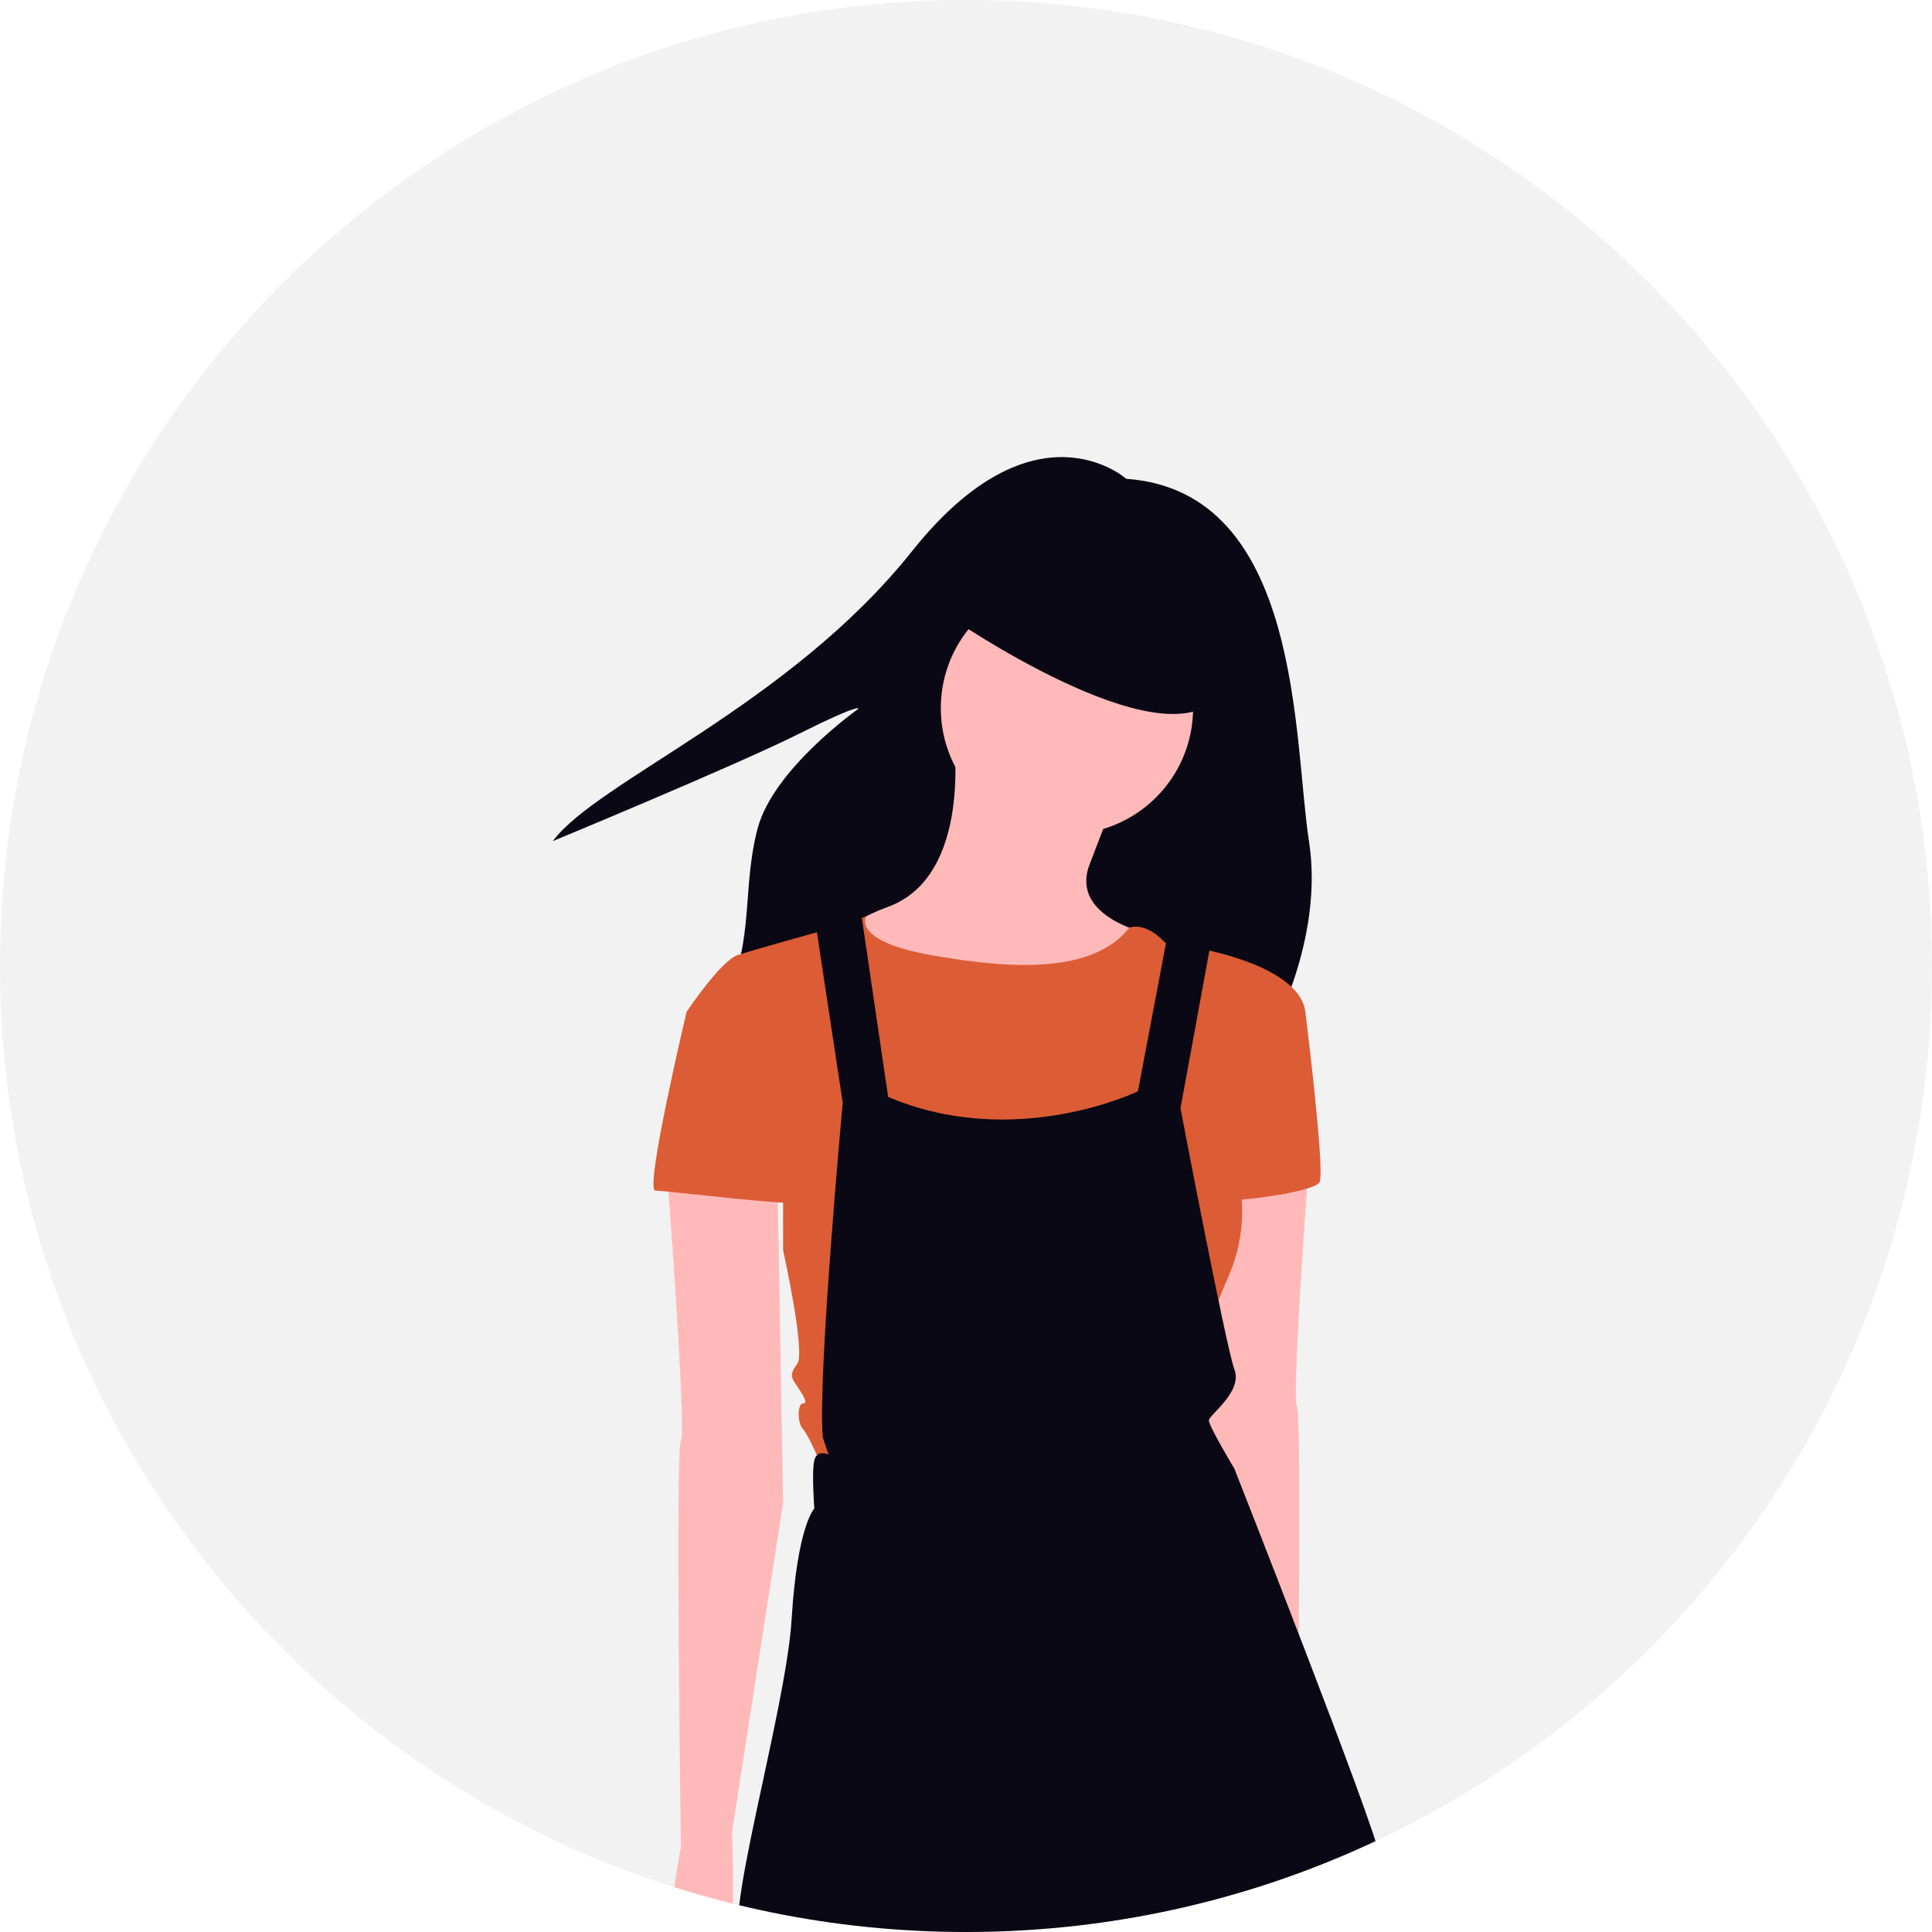
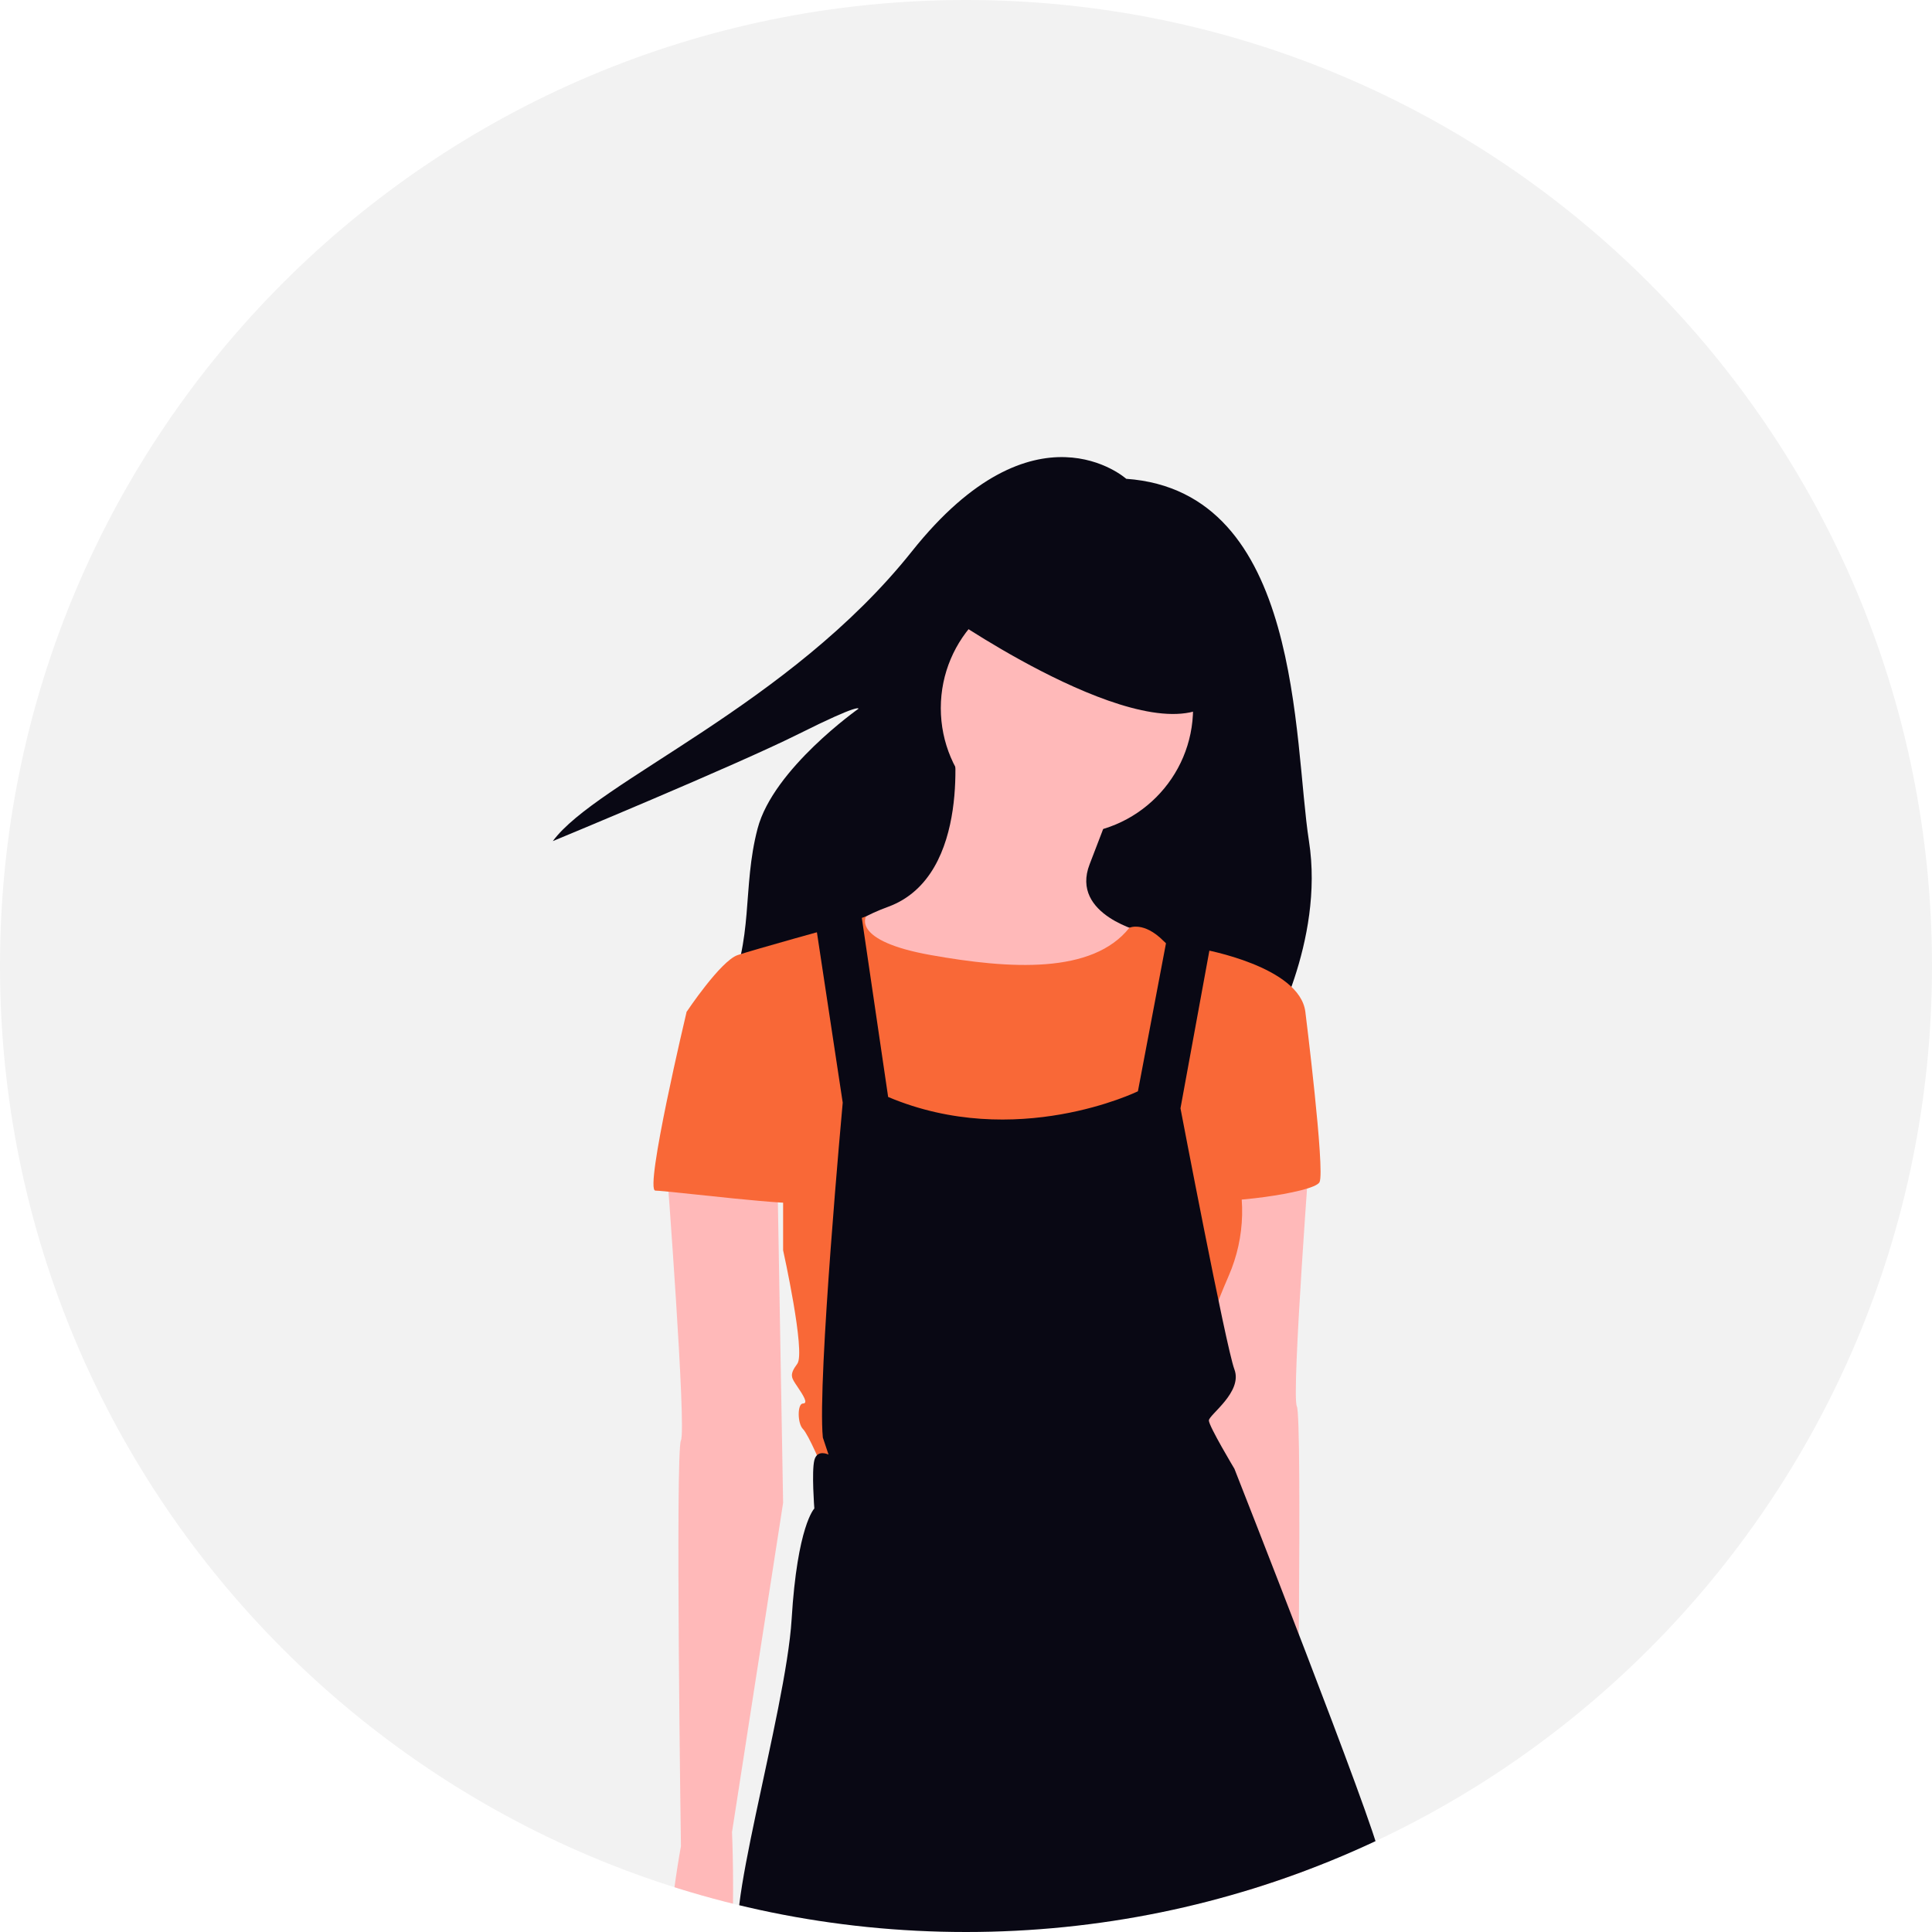
<svg xmlns="http://www.w3.org/2000/svg" width="640" height="640" viewBox="0 0 640 640" role="img" artist="Katerina Limpitsouni" source="https://undraw.co/">
  <defs>
    <clipPath id="a-90">
      <circle cx="320" cy="320" r="320" transform="translate(-17355 -6339)" fill="none" stroke="#707070" stroke-width="1" />
    </clipPath>
  </defs>
  <g transform="translate(-694 -110)">
    <circle cx="320" cy="320" r="320" transform="translate(694 110)" fill="#f2f2f2" />
    <g transform="translate(18049 6449)" clip-path="url(#a-90)">
      <path d="M697.018,68.443s-30.266-27.136-70.97,24-104.364,76.188-118.98,96.018c0,0,60.534-25.049,81.408-35.485s19.832-8.349,19.832-8.349-28.18,19.832-33.4,39.663-1.044,36.529-10.436,56.359,179.513,13.567,179.513,13.567,18.787-32.35,13.567-65.752S755.464,72.617,697.018,68.443Z" transform="translate(-17678.941 -6248.833)" fill="#090814" />
      <path d="M625.971,139.83s6.582,46.07-21.625,56.412-17.865,24.445-17.865,24.445l42.31,20.684,45.131-14.1L688.965,204.7S664.52,199.063,671.1,182.14s8.462-22.565,8.462-22.565Z" transform="translate(-17665.141 -6234.853)" fill="#ffb9b9" />
      <path d="M726.124,251.578s-6.582,86.5-4.7,90.26,0,134.45,0,134.45,13.163,70.515-3.761,74.277S704.5,471.587,704.5,471.587L687.575,362.523l1.88-108.124Z" transform="translate(-17646.828 -6214.972)" fill="#ffb9b9" />
      <ellipse cx="41.786" cy="41.786" rx="41.786" ry="41.786" transform="translate(-17043.348 -6146.212)" fill="#ffb9b9" />
-       <path d="M584.607,194.763l12.42-4.338s-4.9,8.1,21.428,12.8,53.589,6.366,65.816-9.039c0,0,4.7-2.242,11.279,4.338s10.342,4.7,10.342,4.7l-4.7,24.445-9.4,45.131-12.223,33.848-34.787-7.521L607.17,271.856l-14.1-36.669V201.345Z" transform="translate(-17665.145 -6225.853)" fill="#dc5c35" />
-       <path d="M706.412,207.4l9.4-6.582s31.967,5.641,33.848,20.684l-24.446,47.013a53.521,53.521,0,0,1-.941,40.429c-9.4,21.625-8.462,26.326-8.462,26.326l-6.582,28.207-119.406,9.4s-4.7-11.279-6.582-13.163-1.88-8.462,0-8.462,0-2.821-1.88-5.641-2.821-3.761,0-7.521-4.7-37.608-4.7-37.608V263.809L544.7,221.5s11.279-16.924,16.924-18.8,32.474-9.3,32.474-9.3l6.073,8.94,8.462,68.047,12.222,41.369,51.464-8.744,19.992-33.565,13.163-39.488Z" transform="translate(-17672.246 -6225.323)" fill="#dc5c35" />
-       <path d="M715.874,212.466l7.521,5.641s6.582,52.652,4.7,56.412-34.787,7.521-35.728,5.641S715.874,212.466,715.874,212.466Z" transform="translate(-17645.98 -6221.93)" fill="#dc5c35" />
+       <path d="M584.607,194.763l12.42-4.338s-4.9,8.1,21.428,12.8,53.589,6.366,65.816-9.039c0,0,4.7-2.242,11.279,4.338s10.342,4.7,10.342,4.7l-4.7,24.445-9.4,45.131-12.223,33.848-34.787-7.521L607.17,271.856l-14.1-36.669V201.345Z" transform="translate(-17665.145 -6225.853)" fill="#F96837" />
+       <path d="M706.412,207.4l9.4-6.582s31.967,5.641,33.848,20.684l-24.446,47.013a53.521,53.521,0,0,1-.941,40.429c-9.4,21.625-8.462,26.326-8.462,26.326l-6.582,28.207-119.406,9.4s-4.7-11.279-6.582-13.163-1.88-8.462,0-8.462,0-2.821-1.88-5.641-2.821-3.761,0-7.521-4.7-37.608-4.7-37.608V263.809L544.7,221.5s11.279-16.924,16.924-18.8,32.474-9.3,32.474-9.3l6.073,8.94,8.462,68.047,12.222,41.369,51.464-8.744,19.992-33.565,13.163-39.488Z" transform="translate(-17672.246 -6225.323)" fill="#F96837" />
+       <path d="M715.874,212.466l7.521,5.641s6.582,52.652,4.7,56.412-34.787,7.521-35.728,5.641S715.874,212.466,715.874,212.466Z" transform="translate(-17645.98 -6221.93)" fill="#F96837" />
      <path d="M584.452,190.684l9.4,62.053s-8.462,92.14-6.582,110.944l1.88,5.641s-3.761-1.88-4.7,1.88,0,15.989,0,15.989-5.641,5.641-7.521,36.669-24.445,105.3-15.989,108.124,59.233,16.924,86.5,14.1,125.053-35.733,124.116-44.195-47.95-127.868-47.95-127.868-8.462-14.1-8.462-15.989,11.279-9.4,8.462-16.924-17.866-86.494-17.866-86.494l10.342-56.412-14.1-3.761-10.342,54.537s-40.429,19.745-82.739,1.88l-9.4-63.935Z" transform="translate(-17669.691 -6226.475)" fill="#090814" />
      <path d="M619.02,109.233s69.576,47.95,88.375,26.325-32.907-40.429-32.907-40.429l-43.249-4.7Z" transform="translate(-17659.023 -6243.642)" fill="#090814" />
      <path d="M539.134,261.157s6.582,86.5,4.7,90.26,0,134.45,0,134.45-13.163,70.515,3.761,74.277,13.163-78.977,13.163-78.977L577.682,372.1,575.8,263.977Z" transform="translate(-17673.266 -6213.268)" fill="#ffb9b9" />
-       <path d="M553.875,214.861l-7.521,2.821s-14.1,59.233-10.342,59.233,48.891,5.641,48.891,3.761-8.462-47.95-8.462-47.95Z" transform="translate(-17673.906 -6221.505)" fill="#dc5c35" />
+       <path d="M553.875,214.861l-7.521,2.821s-14.1,59.233-10.342,59.233,48.891,5.641,48.891,3.761-8.462-47.95-8.462-47.95Z" transform="translate(-17673.906 -6221.505)" fill="#F96837" />
    </g>
  </g>
</svg>
